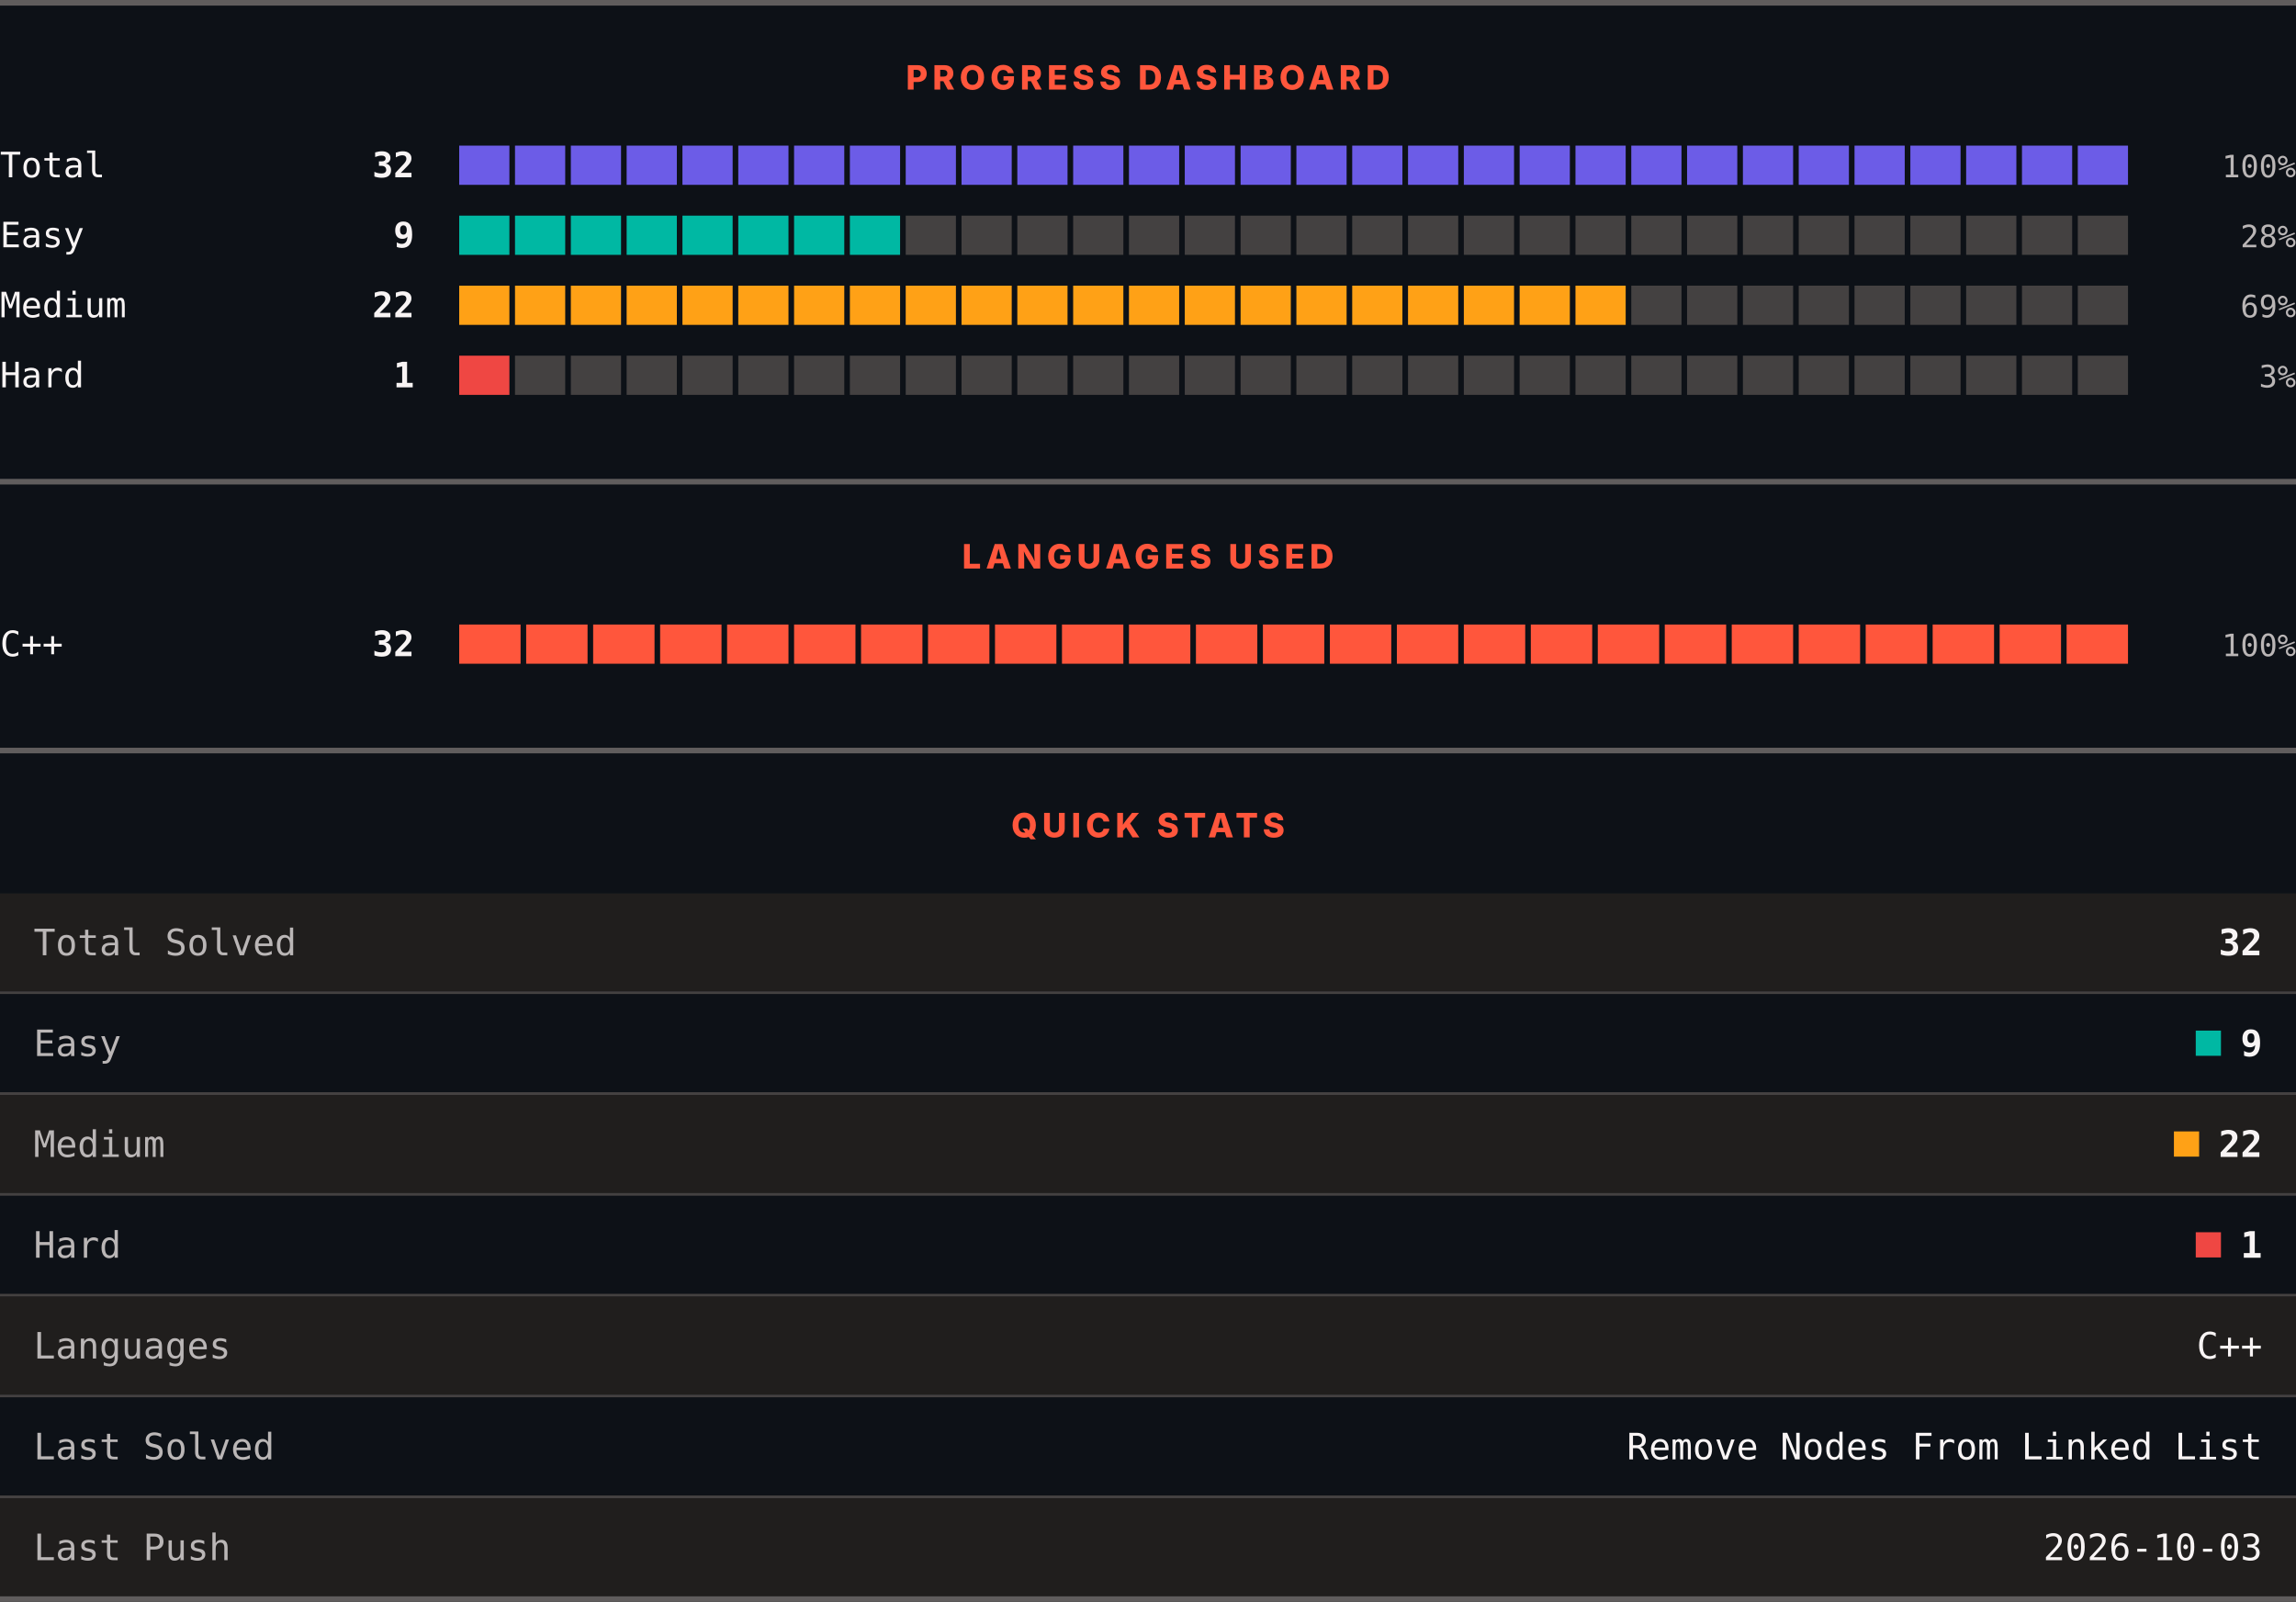
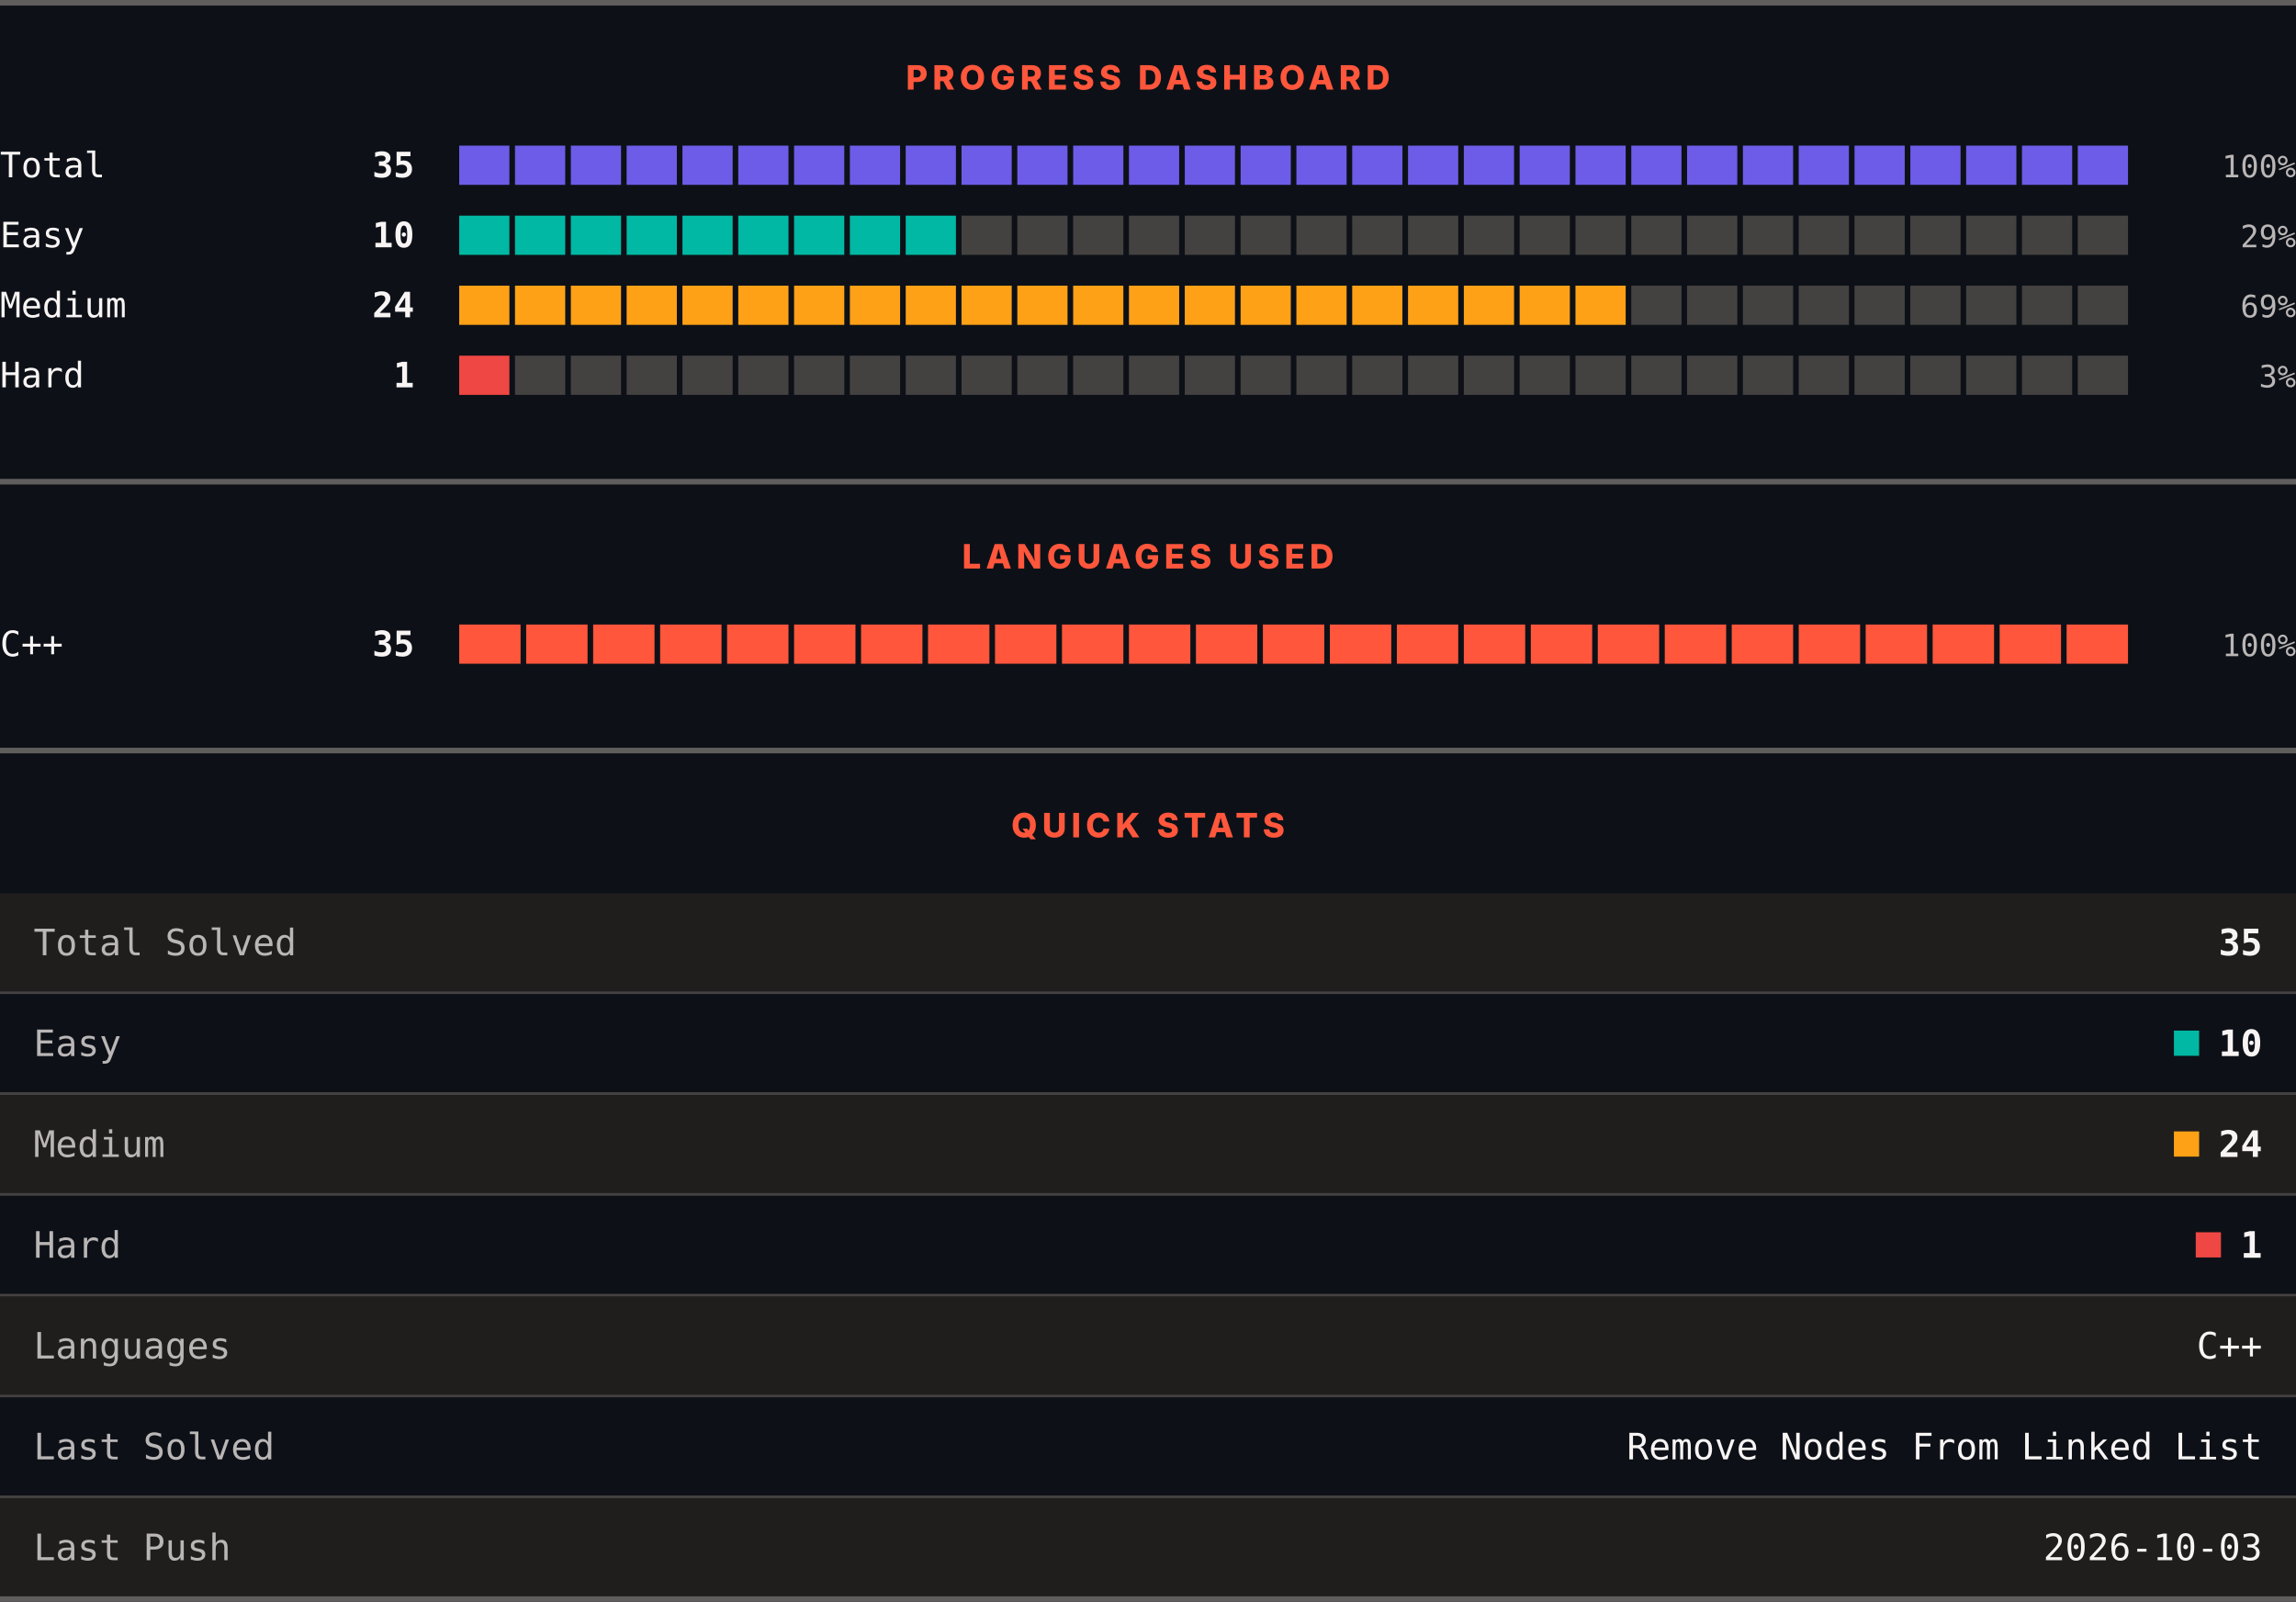
<svg xmlns="http://www.w3.org/2000/svg" width="820" height="572" viewBox="0 0 820 572" role="img" aria-label="LeetCode progress, languages and quick stats">
  <rect width="820" height="572" fill="#0d1117" />
  <rect x="0" y="0" width="820" height="2" fill="#605d5d" />
  <text x="410" y="32" text-anchor="middle" font-family="Archivo, system-ui, -apple-system, Segoe UI, sans-serif" font-size="12" font-weight="800" letter-spacing="1.68" fill="#ff563c">PROGRESS DASHBOARD</text>
  <text x="0" y="63.3" font-family="ui-monospace, SFMono-Regular, Menlo, Consolas, monospace" font-size="12.5" fill="#f8f4f4">Total</text>
-   <text x="148" y="63.3" text-anchor="end" font-family="ui-monospace, SFMono-Regular, Menlo, Consolas, monospace" font-size="12.5" font-weight="700" fill="#f8f4f4">32</text>
+   <text x="148" y="63.3" text-anchor="end" font-family="ui-monospace, SFMono-Regular, Menlo, Consolas, monospace" font-size="12.5" font-weight="700" fill="#f8f4f4">35</text>
  <rect x="164.00" y="52" width="17.93" height="14" fill="#6c5ce7" />
  <rect x="183.93" y="52" width="17.93" height="14" fill="#6c5ce7" />
  <rect x="203.87" y="52" width="17.93" height="14" fill="#6c5ce7" />
  <rect x="223.80" y="52" width="17.93" height="14" fill="#6c5ce7" />
  <rect x="243.73" y="52" width="17.93" height="14" fill="#6c5ce7" />
  <rect x="263.67" y="52" width="17.93" height="14" fill="#6c5ce7" />
  <rect x="283.60" y="52" width="17.93" height="14" fill="#6c5ce7" />
  <rect x="303.53" y="52" width="17.93" height="14" fill="#6c5ce7" />
  <rect x="323.47" y="52" width="17.93" height="14" fill="#6c5ce7" />
  <rect x="343.40" y="52" width="17.93" height="14" fill="#6c5ce7" />
  <rect x="363.33" y="52" width="17.93" height="14" fill="#6c5ce7" />
  <rect x="383.27" y="52" width="17.93" height="14" fill="#6c5ce7" />
  <rect x="403.20" y="52" width="17.93" height="14" fill="#6c5ce7" />
  <rect x="423.13" y="52" width="17.93" height="14" fill="#6c5ce7" />
  <rect x="443.07" y="52" width="17.93" height="14" fill="#6c5ce7" />
  <rect x="463.00" y="52" width="17.93" height="14" fill="#6c5ce7" />
  <rect x="482.93" y="52" width="17.93" height="14" fill="#6c5ce7" />
  <rect x="502.87" y="52" width="17.93" height="14" fill="#6c5ce7" />
  <rect x="522.80" y="52" width="17.93" height="14" fill="#6c5ce7" />
  <rect x="542.73" y="52" width="17.93" height="14" fill="#6c5ce7" />
  <rect x="562.67" y="52" width="17.93" height="14" fill="#6c5ce7" />
  <rect x="582.60" y="52" width="17.93" height="14" fill="#6c5ce7" />
  <rect x="602.53" y="52" width="17.93" height="14" fill="#6c5ce7" />
  <rect x="622.47" y="52" width="17.93" height="14" fill="#6c5ce7" />
  <rect x="642.40" y="52" width="17.93" height="14" fill="#6c5ce7" />
  <rect x="662.33" y="52" width="17.93" height="14" fill="#6c5ce7" />
  <rect x="682.27" y="52" width="17.93" height="14" fill="#6c5ce7" />
  <rect x="702.20" y="52" width="17.93" height="14" fill="#6c5ce7" />
  <rect x="722.13" y="52" width="17.93" height="14" fill="#6c5ce7" />
  <rect x="742.07" y="52" width="17.93" height="14" fill="#6c5ce7" />
  <text x="820" y="63.3" text-anchor="end" font-family="ui-monospace, SFMono-Regular, Menlo, Consolas, monospace" font-size="11" fill="#bab6b6">100%</text>
  <text x="0" y="88.3" font-family="ui-monospace, SFMono-Regular, Menlo, Consolas, monospace" font-size="12.5" fill="#f8f4f4">Easy</text>
-   <text x="148" y="88.3" text-anchor="end" font-family="ui-monospace, SFMono-Regular, Menlo, Consolas, monospace" font-size="12.5" font-weight="700" fill="#f8f4f4">9</text>
+   <text x="148" y="88.3" text-anchor="end" font-family="ui-monospace, SFMono-Regular, Menlo, Consolas, monospace" font-size="12.5" font-weight="700" fill="#f8f4f4">10</text>
  <rect x="164.00" y="77" width="17.93" height="14" fill="#00b8a3" />
  <rect x="183.93" y="77" width="17.93" height="14" fill="#00b8a3" />
  <rect x="203.87" y="77" width="17.93" height="14" fill="#00b8a3" />
  <rect x="223.80" y="77" width="17.93" height="14" fill="#00b8a3" />
  <rect x="243.73" y="77" width="17.93" height="14" fill="#00b8a3" />
  <rect x="263.67" y="77" width="17.93" height="14" fill="#00b8a3" />
  <rect x="283.60" y="77" width="17.93" height="14" fill="#00b8a3" />
  <rect x="303.53" y="77" width="17.93" height="14" fill="#00b8a3" />
-   <rect x="323.47" y="77" width="17.93" height="14" fill="#444141" />
+   <rect x="323.47" y="77" width="17.93" height="14" fill="#00b8a3" />
  <rect x="343.40" y="77" width="17.93" height="14" fill="#444141" />
  <rect x="363.33" y="77" width="17.93" height="14" fill="#444141" />
  <rect x="383.27" y="77" width="17.93" height="14" fill="#444141" />
  <rect x="403.20" y="77" width="17.93" height="14" fill="#444141" />
  <rect x="423.13" y="77" width="17.93" height="14" fill="#444141" />
  <rect x="443.07" y="77" width="17.93" height="14" fill="#444141" />
  <rect x="463.00" y="77" width="17.93" height="14" fill="#444141" />
  <rect x="482.93" y="77" width="17.93" height="14" fill="#444141" />
  <rect x="502.87" y="77" width="17.93" height="14" fill="#444141" />
  <rect x="522.80" y="77" width="17.93" height="14" fill="#444141" />
  <rect x="542.73" y="77" width="17.93" height="14" fill="#444141" />
  <rect x="562.67" y="77" width="17.93" height="14" fill="#444141" />
  <rect x="582.60" y="77" width="17.93" height="14" fill="#444141" />
  <rect x="602.53" y="77" width="17.93" height="14" fill="#444141" />
  <rect x="622.47" y="77" width="17.93" height="14" fill="#444141" />
  <rect x="642.40" y="77" width="17.93" height="14" fill="#444141" />
  <rect x="662.33" y="77" width="17.93" height="14" fill="#444141" />
  <rect x="682.27" y="77" width="17.93" height="14" fill="#444141" />
  <rect x="702.20" y="77" width="17.93" height="14" fill="#444141" />
  <rect x="722.13" y="77" width="17.93" height="14" fill="#444141" />
  <rect x="742.07" y="77" width="17.93" height="14" fill="#444141" />
-   <text x="820" y="88.3" text-anchor="end" font-family="ui-monospace, SFMono-Regular, Menlo, Consolas, monospace" font-size="11" fill="#bab6b6">28%</text>
+   <text x="820" y="88.3" text-anchor="end" font-family="ui-monospace, SFMono-Regular, Menlo, Consolas, monospace" font-size="11" fill="#bab6b6">29%</text>
  <text x="0" y="113.3" font-family="ui-monospace, SFMono-Regular, Menlo, Consolas, monospace" font-size="12.5" fill="#f8f4f4">Medium</text>
-   <text x="148" y="113.3" text-anchor="end" font-family="ui-monospace, SFMono-Regular, Menlo, Consolas, monospace" font-size="12.5" font-weight="700" fill="#f8f4f4">22</text>
+   <text x="148" y="113.3" text-anchor="end" font-family="ui-monospace, SFMono-Regular, Menlo, Consolas, monospace" font-size="12.5" font-weight="700" fill="#f8f4f4">24</text>
  <rect x="164.00" y="102" width="17.93" height="14" fill="#ffa116" />
  <rect x="183.93" y="102" width="17.93" height="14" fill="#ffa116" />
  <rect x="203.87" y="102" width="17.93" height="14" fill="#ffa116" />
  <rect x="223.80" y="102" width="17.93" height="14" fill="#ffa116" />
  <rect x="243.73" y="102" width="17.93" height="14" fill="#ffa116" />
  <rect x="263.67" y="102" width="17.93" height="14" fill="#ffa116" />
  <rect x="283.60" y="102" width="17.93" height="14" fill="#ffa116" />
  <rect x="303.53" y="102" width="17.93" height="14" fill="#ffa116" />
  <rect x="323.47" y="102" width="17.93" height="14" fill="#ffa116" />
  <rect x="343.40" y="102" width="17.93" height="14" fill="#ffa116" />
  <rect x="363.33" y="102" width="17.93" height="14" fill="#ffa116" />
  <rect x="383.27" y="102" width="17.93" height="14" fill="#ffa116" />
  <rect x="403.20" y="102" width="17.93" height="14" fill="#ffa116" />
  <rect x="423.13" y="102" width="17.93" height="14" fill="#ffa116" />
  <rect x="443.07" y="102" width="17.93" height="14" fill="#ffa116" />
  <rect x="463.00" y="102" width="17.93" height="14" fill="#ffa116" />
  <rect x="482.93" y="102" width="17.93" height="14" fill="#ffa116" />
  <rect x="502.87" y="102" width="17.93" height="14" fill="#ffa116" />
  <rect x="522.80" y="102" width="17.93" height="14" fill="#ffa116" />
  <rect x="542.73" y="102" width="17.93" height="14" fill="#ffa116" />
  <rect x="562.67" y="102" width="17.93" height="14" fill="#ffa116" />
  <rect x="582.60" y="102" width="17.93" height="14" fill="#444141" />
  <rect x="602.53" y="102" width="17.93" height="14" fill="#444141" />
  <rect x="622.47" y="102" width="17.93" height="14" fill="#444141" />
  <rect x="642.40" y="102" width="17.93" height="14" fill="#444141" />
  <rect x="662.33" y="102" width="17.93" height="14" fill="#444141" />
  <rect x="682.27" y="102" width="17.93" height="14" fill="#444141" />
  <rect x="702.20" y="102" width="17.93" height="14" fill="#444141" />
  <rect x="722.13" y="102" width="17.93" height="14" fill="#444141" />
  <rect x="742.07" y="102" width="17.93" height="14" fill="#444141" />
  <text x="820" y="113.3" text-anchor="end" font-family="ui-monospace, SFMono-Regular, Menlo, Consolas, monospace" font-size="11" fill="#bab6b6">69%</text>
  <text x="0" y="138.3" font-family="ui-monospace, SFMono-Regular, Menlo, Consolas, monospace" font-size="12.5" fill="#f8f4f4">Hard</text>
  <text x="148" y="138.3" text-anchor="end" font-family="ui-monospace, SFMono-Regular, Menlo, Consolas, monospace" font-size="12.5" font-weight="700" fill="#f8f4f4">1</text>
  <rect x="164.00" y="127" width="17.93" height="14" fill="#ef4743" />
  <rect x="183.93" y="127" width="17.93" height="14" fill="#444141" />
  <rect x="203.87" y="127" width="17.93" height="14" fill="#444141" />
  <rect x="223.80" y="127" width="17.93" height="14" fill="#444141" />
  <rect x="243.73" y="127" width="17.93" height="14" fill="#444141" />
  <rect x="263.67" y="127" width="17.93" height="14" fill="#444141" />
  <rect x="283.60" y="127" width="17.93" height="14" fill="#444141" />
  <rect x="303.53" y="127" width="17.93" height="14" fill="#444141" />
  <rect x="323.47" y="127" width="17.93" height="14" fill="#444141" />
  <rect x="343.40" y="127" width="17.93" height="14" fill="#444141" />
  <rect x="363.33" y="127" width="17.93" height="14" fill="#444141" />
  <rect x="383.27" y="127" width="17.93" height="14" fill="#444141" />
  <rect x="403.20" y="127" width="17.93" height="14" fill="#444141" />
  <rect x="423.13" y="127" width="17.93" height="14" fill="#444141" />
  <rect x="443.07" y="127" width="17.93" height="14" fill="#444141" />
  <rect x="463.00" y="127" width="17.93" height="14" fill="#444141" />
  <rect x="482.93" y="127" width="17.93" height="14" fill="#444141" />
  <rect x="502.87" y="127" width="17.93" height="14" fill="#444141" />
  <rect x="522.80" y="127" width="17.93" height="14" fill="#444141" />
  <rect x="542.73" y="127" width="17.93" height="14" fill="#444141" />
  <rect x="562.67" y="127" width="17.93" height="14" fill="#444141" />
  <rect x="582.60" y="127" width="17.93" height="14" fill="#444141" />
  <rect x="602.53" y="127" width="17.93" height="14" fill="#444141" />
  <rect x="622.47" y="127" width="17.93" height="14" fill="#444141" />
  <rect x="642.40" y="127" width="17.93" height="14" fill="#444141" />
  <rect x="662.33" y="127" width="17.93" height="14" fill="#444141" />
  <rect x="682.27" y="127" width="17.93" height="14" fill="#444141" />
  <rect x="702.20" y="127" width="17.93" height="14" fill="#444141" />
  <rect x="722.13" y="127" width="17.93" height="14" fill="#444141" />
  <rect x="742.07" y="127" width="17.93" height="14" fill="#444141" />
  <text x="820" y="138.3" text-anchor="end" font-family="ui-monospace, SFMono-Regular, Menlo, Consolas, monospace" font-size="11" fill="#bab6b6">3%</text>
  <rect x="0" y="171" width="820" height="2" fill="#605d5d" />
  <text x="410" y="203" text-anchor="middle" font-family="Archivo, system-ui, -apple-system, Segoe UI, sans-serif" font-size="12" font-weight="800" letter-spacing="1.68" fill="#ff563c">LANGUAGES USED</text>
  <text x="0" y="234.3" font-family="ui-monospace, SFMono-Regular, Menlo, Consolas, monospace" font-size="12.5" fill="#f8f4f4">C++</text>
-   <text x="148" y="234.3" text-anchor="end" font-family="ui-monospace, SFMono-Regular, Menlo, Consolas, monospace" font-size="12.5" font-weight="700" fill="#f8f4f4">32</text>
+   <text x="148" y="234.3" text-anchor="end" font-family="ui-monospace, SFMono-Regular, Menlo, Consolas, monospace" font-size="12.5" font-weight="700" fill="#f8f4f4">35</text>
  <rect x="164.00" y="223" width="21.92" height="14" fill="#ff563c" />
  <rect x="187.92" y="223" width="21.92" height="14" fill="#ff563c" />
  <rect x="211.84" y="223" width="21.92" height="14" fill="#ff563c" />
  <rect x="235.76" y="223" width="21.92" height="14" fill="#ff563c" />
  <rect x="259.68" y="223" width="21.92" height="14" fill="#ff563c" />
  <rect x="283.60" y="223" width="21.92" height="14" fill="#ff563c" />
  <rect x="307.52" y="223" width="21.92" height="14" fill="#ff563c" />
  <rect x="331.44" y="223" width="21.92" height="14" fill="#ff563c" />
  <rect x="355.36" y="223" width="21.92" height="14" fill="#ff563c" />
  <rect x="379.28" y="223" width="21.92" height="14" fill="#ff563c" />
  <rect x="403.20" y="223" width="21.92" height="14" fill="#ff563c" />
  <rect x="427.12" y="223" width="21.92" height="14" fill="#ff563c" />
  <rect x="451.04" y="223" width="21.92" height="14" fill="#ff563c" />
  <rect x="474.96" y="223" width="21.92" height="14" fill="#ff563c" />
  <rect x="498.88" y="223" width="21.92" height="14" fill="#ff563c" />
  <rect x="522.80" y="223" width="21.92" height="14" fill="#ff563c" />
  <rect x="546.72" y="223" width="21.92" height="14" fill="#ff563c" />
  <rect x="570.64" y="223" width="21.92" height="14" fill="#ff563c" />
  <rect x="594.56" y="223" width="21.92" height="14" fill="#ff563c" />
  <rect x="618.48" y="223" width="21.92" height="14" fill="#ff563c" />
  <rect x="642.40" y="223" width="21.92" height="14" fill="#ff563c" />
  <rect x="666.32" y="223" width="21.92" height="14" fill="#ff563c" />
  <rect x="690.24" y="223" width="21.92" height="14" fill="#ff563c" />
  <rect x="714.16" y="223" width="21.92" height="14" fill="#ff563c" />
  <rect x="738.08" y="223" width="21.92" height="14" fill="#ff563c" />
  <text x="820" y="234.3" text-anchor="end" font-family="ui-monospace, SFMono-Regular, Menlo, Consolas, monospace" font-size="11" fill="#bab6b6">100%</text>
  <rect x="0" y="267" width="820" height="2" fill="#605d5d" />
  <text x="410" y="299" text-anchor="middle" font-family="Archivo, system-ui, -apple-system, Segoe UI, sans-serif" font-size="12" font-weight="800" letter-spacing="1.68" fill="#ff563c">QUICK STATS</text>
  <rect x="0" y="319" width="820" height="35" fill="#201e1d" />
  <text x="12" y="341.1" font-family="ui-monospace, SFMono-Regular, Menlo, Consolas, monospace" font-size="13" fill="#bab6b6">Total Solved</text>
-   <text x="808" y="341.1" text-anchor="end" font-family="ui-monospace, SFMono-Regular, Menlo, Consolas, monospace" font-size="13" font-weight="700" fill="#f8f4f4">32</text>
+   <text x="808" y="341.1" text-anchor="end" font-family="ui-monospace, SFMono-Regular, Menlo, Consolas, monospace" font-size="13" font-weight="700" fill="#f8f4f4">35</text>
  <rect x="0" y="354" width="820" height="1" fill="#444141" />
  <rect x="0" y="355" width="820" height="35" fill="#0d1117" />
  <text x="12" y="377.1" font-family="ui-monospace, SFMono-Regular, Menlo, Consolas, monospace" font-size="13" fill="#bab6b6">Easy</text>
-   <rect x="784.2" y="368" width="9" height="9" fill="#00b8a3" />
-   <text x="808" y="377.1" text-anchor="end" font-family="ui-monospace, SFMono-Regular, Menlo, Consolas, monospace" font-size="13" font-weight="700" fill="#f8f4f4">9</text>
+   <rect x="776.4" y="368" width="9" height="9" fill="#00b8a3" />
+   <text x="808" y="377.1" text-anchor="end" font-family="ui-monospace, SFMono-Regular, Menlo, Consolas, monospace" font-size="13" font-weight="700" fill="#f8f4f4">10</text>
  <rect x="0" y="390" width="820" height="1" fill="#444141" />
  <rect x="0" y="391" width="820" height="35" fill="#201e1d" />
  <text x="12" y="413.1" font-family="ui-monospace, SFMono-Regular, Menlo, Consolas, monospace" font-size="13" fill="#bab6b6">Medium</text>
  <rect x="776.4" y="404" width="9" height="9" fill="#ffa116" />
-   <text x="808" y="413.1" text-anchor="end" font-family="ui-monospace, SFMono-Regular, Menlo, Consolas, monospace" font-size="13" font-weight="700" fill="#f8f4f4">22</text>
+   <text x="808" y="413.1" text-anchor="end" font-family="ui-monospace, SFMono-Regular, Menlo, Consolas, monospace" font-size="13" font-weight="700" fill="#f8f4f4">24</text>
  <rect x="0" y="426" width="820" height="1" fill="#444141" />
  <rect x="0" y="427" width="820" height="35" fill="#0d1117" />
  <text x="12" y="449.1" font-family="ui-monospace, SFMono-Regular, Menlo, Consolas, monospace" font-size="13" fill="#bab6b6">Hard</text>
  <rect x="784.2" y="440" width="9" height="9" fill="#ef4743" />
  <text x="808" y="449.1" text-anchor="end" font-family="ui-monospace, SFMono-Regular, Menlo, Consolas, monospace" font-size="13" font-weight="700" fill="#f8f4f4">1</text>
  <rect x="0" y="462" width="820" height="1" fill="#444141" />
  <rect x="0" y="463" width="820" height="35" fill="#201e1d" />
  <text x="12" y="485.1" font-family="ui-monospace, SFMono-Regular, Menlo, Consolas, monospace" font-size="13" fill="#bab6b6">Languages</text>
  <text x="808" y="485.1" text-anchor="end" font-family="ui-monospace, SFMono-Regular, Menlo, Consolas, monospace" font-size="13" fill="#f8f4f4">C++</text>
  <rect x="0" y="498" width="820" height="1" fill="#444141" />
  <rect x="0" y="499" width="820" height="35" fill="#0d1117" />
  <text x="12" y="521.1" font-family="ui-monospace, SFMono-Regular, Menlo, Consolas, monospace" font-size="13" fill="#bab6b6">Last Solved</text>
  <text x="808" y="521.1" text-anchor="end" font-family="ui-monospace, SFMono-Regular, Menlo, Consolas, monospace" font-size="13" fill="#f8f4f4">Remove Nodes From Linked List</text>
  <rect x="0" y="534" width="820" height="1" fill="#444141" />
  <rect x="0" y="535" width="820" height="35" fill="#201e1d" />
  <text x="12" y="557.1" font-family="ui-monospace, SFMono-Regular, Menlo, Consolas, monospace" font-size="13" fill="#bab6b6">Last Push</text>
  <text x="808" y="557.1" text-anchor="end" font-family="ui-monospace, SFMono-Regular, Menlo, Consolas, monospace" font-size="13" fill="#f8f4f4">2026-10-03</text>
  <rect x="0" y="570" width="820" height="2" fill="#605d5d" />
</svg>
